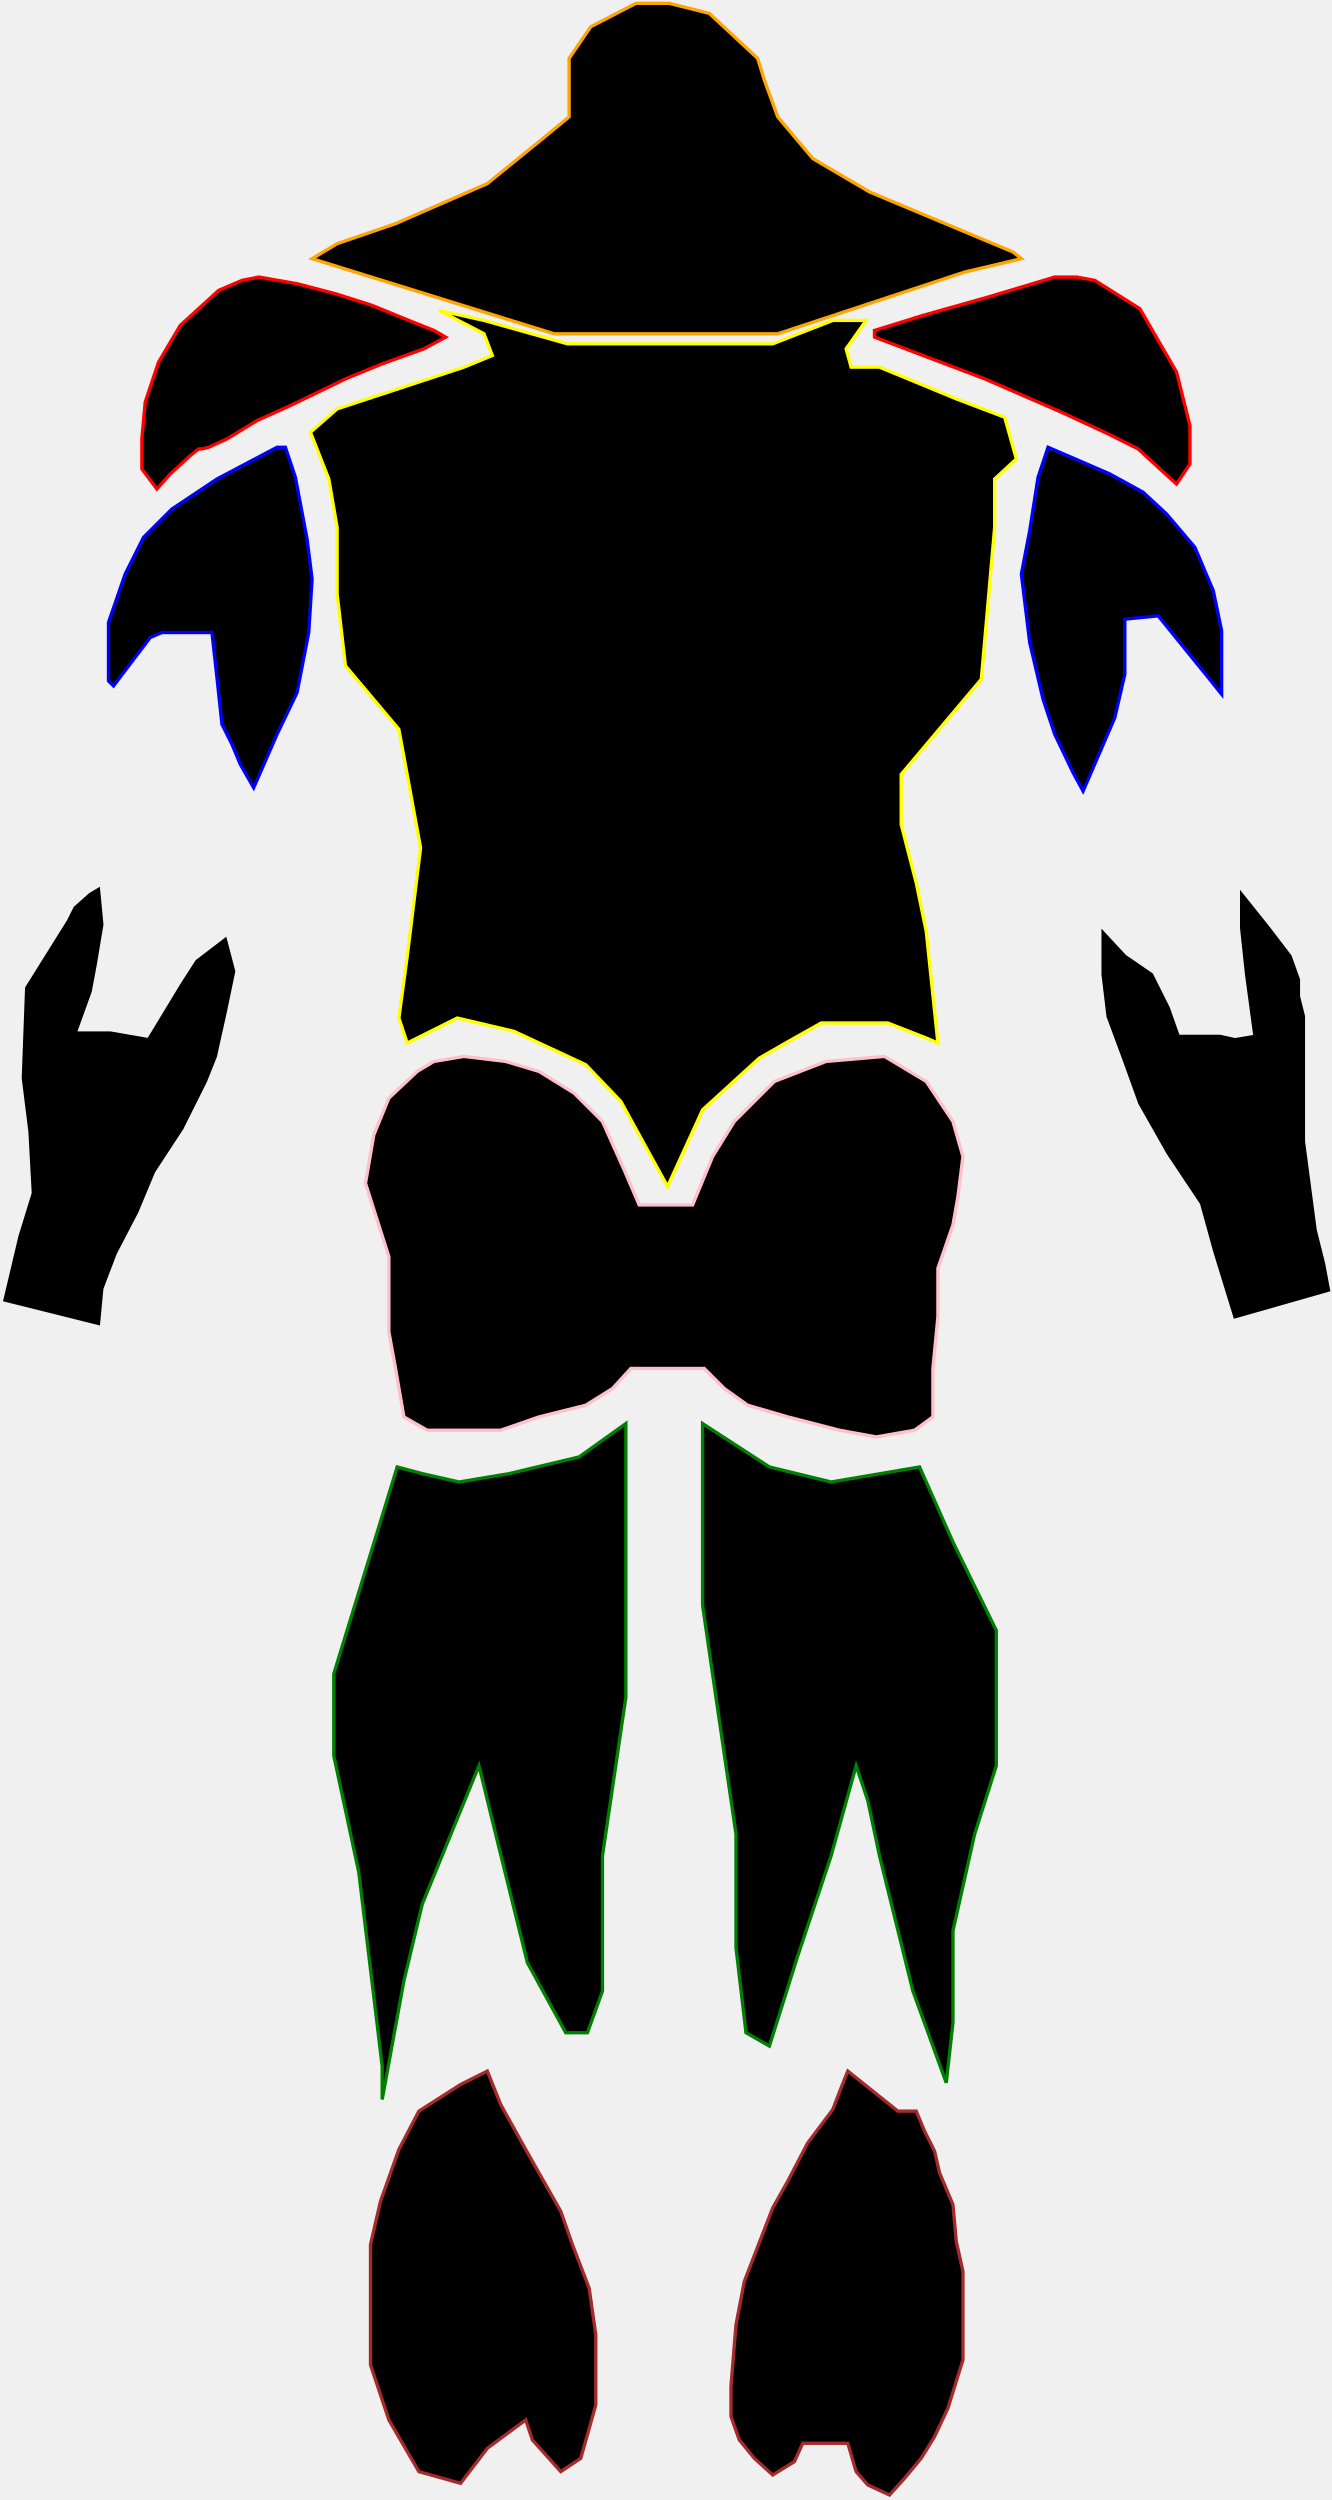
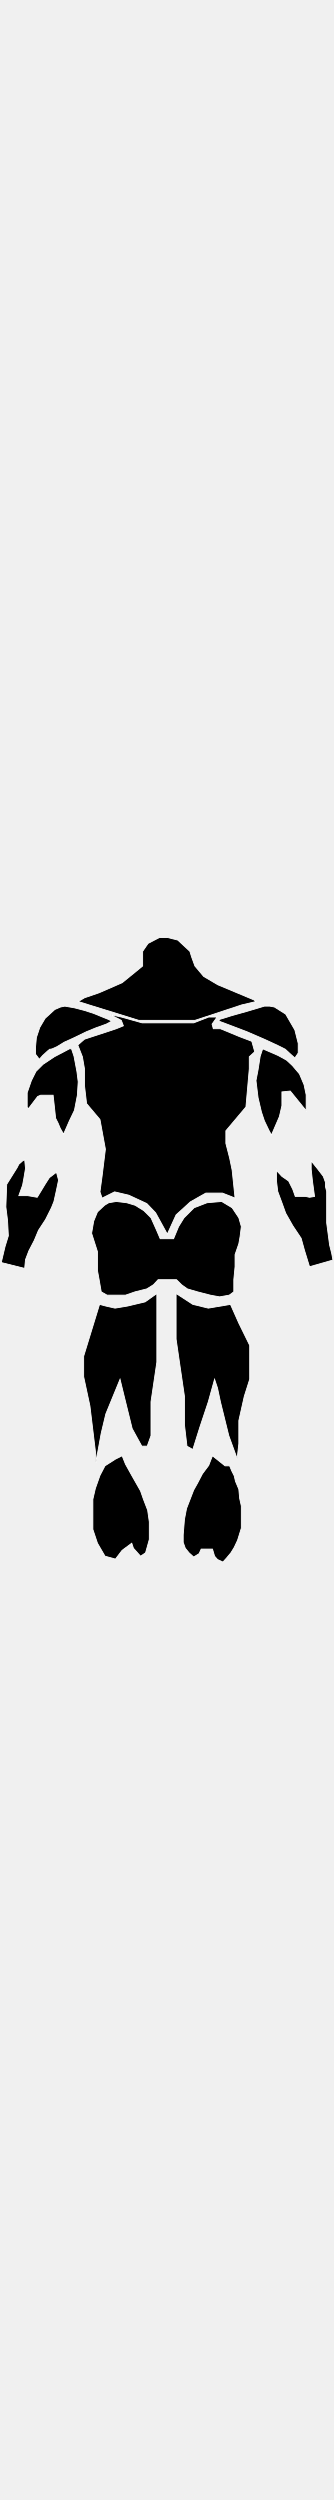
- <svg xmlns="http://www.w3.org/2000/svg" width="399" height="749" viewBox="0 0 399 749">
-   <path id="shoulder" d="M89 85L77.5 83L72.5 84L65.5 87L54 97.5L47.5 108.5L43.5 120.5L42.5 131.5V140.5L47 146.5L51 142L57 136.5L59.5 134.5H60.5L62.5 134L68 131.5L77 126L87 121.5L103.5 113.5L114.5 109L127 104.5L133.5 101L130 99L122.5 96L111.5 91.5L100.5 88L89 85Z" stroke="red" />
-   <path id="shoulder" d="M295 113.5L262 101V99L276.5 94.5L296 89L316 83H322.5L328 84L341.5 92.5L352.5 111.5L356.5 127.5V139L352.5 145L347.5 140.5L341 134.5L332 130L318 123.5L295 113.5Z" stroke="red" />
-   <path id="triceps" d="M51.5 152.5L65 143.5L83 134H85.5L88.5 143L92 161.5L93.5 173.5L92.5 189.5L89 207.5L83 220L76 236L72 229L69.5 223L66.5 217L65 203L63.5 189.5H48.5L45 191L34 205.5L32.5 204V186.5L37.5 172L43 161L51.5 152.5Z" stroke="blue" />
-   <path id="triceps" d="M311 143L314 134L332.5 142L342.5 147.5L349.5 154L358 164L363.5 177L366 189V208L362 203L355.5 195L347 184.5L337 185.5V202L334 215L324.5 237L321.5 231.5L316 220L312.5 209.5L308.5 192.5L306 172L308.5 159L311 143Z" stroke="blue" />
-   <path id="trapeze" d="M166 100L93.5 77.5L101 73L118.5 67L146 55L162 42L170.5 35V17.5L177 8L190.5 1H200.5L212.5 4L227 17.5L229 24L233 35L243.5 47.5L260.5 57.5L303.5 75.5L306 77.5L289 81.5L233 100H166Z" stroke="orange" />
-   <path id="torso" d="M101 122.5L139 110L147.5 106.5L145 100L131.5 93L145 96L170 103H231.5L249.5 96H259.5L253.5 104.5L255 110H263.5L286.5 119.5L301 125L304.5 137.5L298 143.5V158L294 203.5L270 232V247L274.5 264.5L277.5 279L281 312.5L277.5 311L266 306.5H255H246L238 311L227.5 317L210.5 332.5L200 355.5L186 330L175.5 319L154 309L137 305L122 312.5L119.5 305L122 286.5L126 254L119.5 218.5L103.5 199.5L101 178V158L98.5 143.5L93 129.5L101 122.5Z" stroke="yellow" />
-   <path id="ass" d="M139 316.5L130 318L125 321L116.5 329L112 340L109.5 354.5L116.5 376.5V399L118.5 410L121 424.5L128 428.5H137.5H150L161.5 424.5L175.5 421L183.5 416L189 410H211L217 416L224 421L236 424.5L251.5 428.5L262.5 430.5L274 428.5L279.5 424.5V410L281 394.5V380L285.5 367L287 358.5L288.5 346.5L285.5 336L277.5 324L265 316.5L247.5 318L232 324L220 336L213.5 346.5L207.5 361H191.5L187 350.5L180.5 336L172 327.5L161.5 321L151.5 318L139 316.5Z" stroke="pink" />
-   <path id="quad" d="M100 501.5L119 439.5L126.5 441.5L137.5 444L152.5 441.5L173.5 436.5L187.5 426.5V441.5V508.5L180.5 556V596.5L176 609H169.5L158 588L148.5 549.5L143.5 529L126.5 570.5L121 593.5L114.5 629V619L107.5 561L100 526V501.5Z" stroke="green" />
-   <path id="quad" d="M210.5 426.5V431V481L214.5 508.5L220.5 549.5V583.5L223.5 609L230.5 613L239 586L249 556L256.5 529L260 539.5L263.5 556L273.5 596.5L283.5 624L285.5 606V578.5L292 549.5L298.5 529V504V488.5L285.5 462L275.5 439.5L249 444L230.5 439.5L210.5 426.5Z" stroke="green" />
-   <path id="calf" d="M150 630.5L146 620.5L138 624.5L125.5 632.5L119.5 644L114 659.5L111 672.5V694.5V708.5L116.5 725L125.5 740.5L138 744L146 733.5L157.5 725L159.5 731L168 740.5L174 736.5L178.5 720.5V699.5L176.5 685.5L174 679L171.5 672.5L168 662.5L157.5 644L150 630.5Z" stroke="brown" />
-   <path id="calf" d="M259 624.5L254 620.5L252 625.5L249.5 632L242 642L236 653.5L231.5 661.5L223 683.5L220.5 696.5L219 715V724L221.5 731L226 736.5L231.5 741.5L238 737.5L240.5 732H254L256.5 740.5L260 744.5L266.5 747.5L271 742.5L276 736.5L280 730L284 721.5L288.5 707V691V680.5L286.5 671.5L285.5 660.5L281.5 651L280 644.5L277 638.5L274.5 632.5H269L259 624.5Z" stroke="brown" />
-   <path id="forearm" d="M27 268L22.5 272L20.5 276L15.5 284L8 296L7 323L9 339L10 357.5L6 370.5L1.5 389.5L29.5 396.5L30.5 386L34.5 375.5L41 363L46 351L54.5 338L61.5 324L64.5 316.5L67.5 303L70 291L67.5 281.5L59 288L54.5 295L44.5 311.5L33 309.5H22.5L27 297L28.5 289L30.5 277L29.5 266.5L27 268Z" stroke="black" />
-   <path id="forearm" d="M337 286.5L330.5 279.5V292L332 304.5L337 318L341.5 330.5L350 345.5L360 360.5L364 375L370 394.5L398 386.5L396.5 378.5L394 368.5L390.5 342V330.5V316V304.5L389 298.5V293.5L386.5 286.5L380 278L372 268V278L373.5 292L376 310.5L370 311.5L365.5 310.5H353L350 302L345 292L337 286.5Z" stroke="black" />
+ <svg xmlns="http://www.w3.org/2000/svg" width="100" height="749" viewBox="0 0 399 749">
+   <path id="shoulder" d="M89 85L77.5 83L72.5 84L65.5 87L54 97.5L47.5 108.5L43.5 120.5L42.5 131.5V140.5L47 146.5L51 142L57 136.5L59.5 134.5H60.5L62.5 134L68 131.5L77 126L87 121.5L103.5 113.5L114.5 109L127 104.5L133.5 101L130 99L122.5 96L111.5 91.5L100.5 88L89 85Z" stroke="white" />
+   <path id="shoulder" d="M295 113.5L262 101V99L276.5 94.5L296 89L316 83H322.5L328 84L341.5 92.5L352.5 111.5L356.5 127.5V139L352.5 145L347.5 140.5L341 134.5L332 130L318 123.5L295 113.5Z" stroke="white" />
+   <path id="triceps" d="M51.5 152.5L65 143.5L83 134H85.5L88.5 143L92 161.5L93.5 173.5L92.5 189.5L89 207.5L83 220L76 236L72 229L69.5 223L66.5 217L65 203L63.5 189.5H48.5L45 191L34 205.5L32.5 204V186.5L37.5 172L43 161L51.5 152.5Z" stroke="white" />
+   <path id="triceps" d="M311 143L314 134L332.5 142L342.5 147.5L349.5 154L358 164L363.5 177L366 189V208L362 203L355.5 195L347 184.5L337 185.5V202L334 215L324.5 237L321.5 231.5L316 220L312.5 209.5L308.5 192.5L306 172L308.5 159L311 143Z" stroke="white" />
+   <path id="trapeze" d="M166 100L93.5 77.5L101 73L118.5 67L146 55L162 42L170.5 35V17.5L177 8L190.5 1H200.5L212.5 4L227 17.5L229 24L233 35L243.5 47.5L260.5 57.5L303.5 75.5L306 77.5L289 81.5L233 100H166Z" stroke="white" />
+   <path id="torso" d="M101 122.5L139 110L147.5 106.5L145 100L131.5 93L145 96L170 103H231.5L249.5 96H259.5L253.5 104.5L255 110H263.5L286.5 119.5L301 125L304.5 137.5L298 143.5V158L294 203.5L270 232V247L274.5 264.5L277.5 279L281 312.5L277.5 311L266 306.5H255H246L238 311L227.5 317L210.5 332.5L200 355.5L186 330L175.5 319L154 309L137 305L122 312.5L119.5 305L122 286.5L126 254L119.5 218.5L103.5 199.5L101 178V158L98.5 143.5L93 129.5L101 122.5Z" stroke="white" />
+   <path id="ass" d="M139 316.5L130 318L125 321L116.5 329L112 340L109.5 354.5L116.5 376.5V399L118.5 410L121 424.5L128 428.5H137.5H150L161.5 424.5L175.5 421L183.5 416L189 410H211L217 416L224 421L236 424.5L251.5 428.5L262.5 430.5L274 428.5L279.5 424.5V410L281 394.5V380L285.5 367L287 358.5L288.5 346.5L285.5 336L277.5 324L265 316.5L247.5 318L232 324L220 336L213.5 346.5L207.5 361H191.5L187 350.5L180.5 336L172 327.5L161.5 321L151.5 318L139 316.5Z" stroke="white" />
+   <path id="hamstrings" d="M100 501.5L119 439.5L126.5 441.5L137.5 444L152.5 441.5L173.5 436.5L187.5 426.5V441.5V508.5L180.5 556V596.5L176 609H169.5L158 588L148.5 549.5L143.5 529L126.5 570.5L121 593.5L114.5 629V619L107.5 561L100 526V501.5Z" stroke="white" />
+   <path id="hamstrings" d="M210.5 426.5V431V481L214.5 508.5L220.5 549.5V583.5L223.5 609L230.5 613L239 586L249 556L256.5 529L260 539.5L263.5 556L273.5 596.5L283.5 624L285.5 606V578.5L292 549.5L298.5 529V504V488.5L285.5 462L275.5 439.5L249 444L230.5 439.5L210.5 426.5Z" stroke="white" />
+   <path id="calf" d="M150 630.5L146 620.5L138 624.5L125.5 632.5L119.5 644L114 659.5L111 672.5V694.5V708.5L116.5 725L125.5 740.5L138 744L146 733.5L157.5 725L159.5 731L168 740.5L174 736.5L178.5 720.5V699.5L176.5 685.5L174 679L171.5 672.5L168 662.5L157.5 644L150 630.5Z" stroke="white" />
+   <path id="calf" d="M259 624.5L254 620.5L252 625.5L249.5 632L242 642L236 653.5L231.5 661.5L223 683.5L220.5 696.5L219 715V724L221.5 731L226 736.5L231.5 741.5L238 737.5L240.5 732H254L256.5 740.5L260 744.5L266.5 747.5L271 742.5L276 736.5L280 730L284 721.5L288.5 707V691V680.5L286.5 671.5L285.5 660.5L281.5 651L280 644.5L277 638.5L274.5 632.5H269L259 624.5Z" stroke="white" />
+   <path id="forearm" d="M27 268L22.5 272L20.5 276L15.5 284L8 296L7 323L9 339L10 357.5L6 370.5L1.5 389.5L29.5 396.5L30.5 386L34.5 375.5L41 363L46 351L54.5 338L61.5 324L64.5 316.5L67.5 303L70 291L67.5 281.5L59 288L54.5 295L44.5 311.5L33 309.5H22.5L27 297L28.5 289L30.5 277L29.5 266.5L27 268Z" stroke="white" />
+   <path id="forearm" d="M337 286.5L330.5 279.5V292L332 304.5L337 318L341.5 330.5L350 345.5L360 360.5L364 375L370 394.5L398 386.5L396.5 378.5L394 368.5L390.5 342V330.5V316V304.5L389 298.5V293.5L386.5 286.5L380 278L372 268V278L373.5 292L376 310.5L370 311.5L365.5 310.5H353L350 302L345 292L337 286.5Z" stroke="white" />
</svg>
